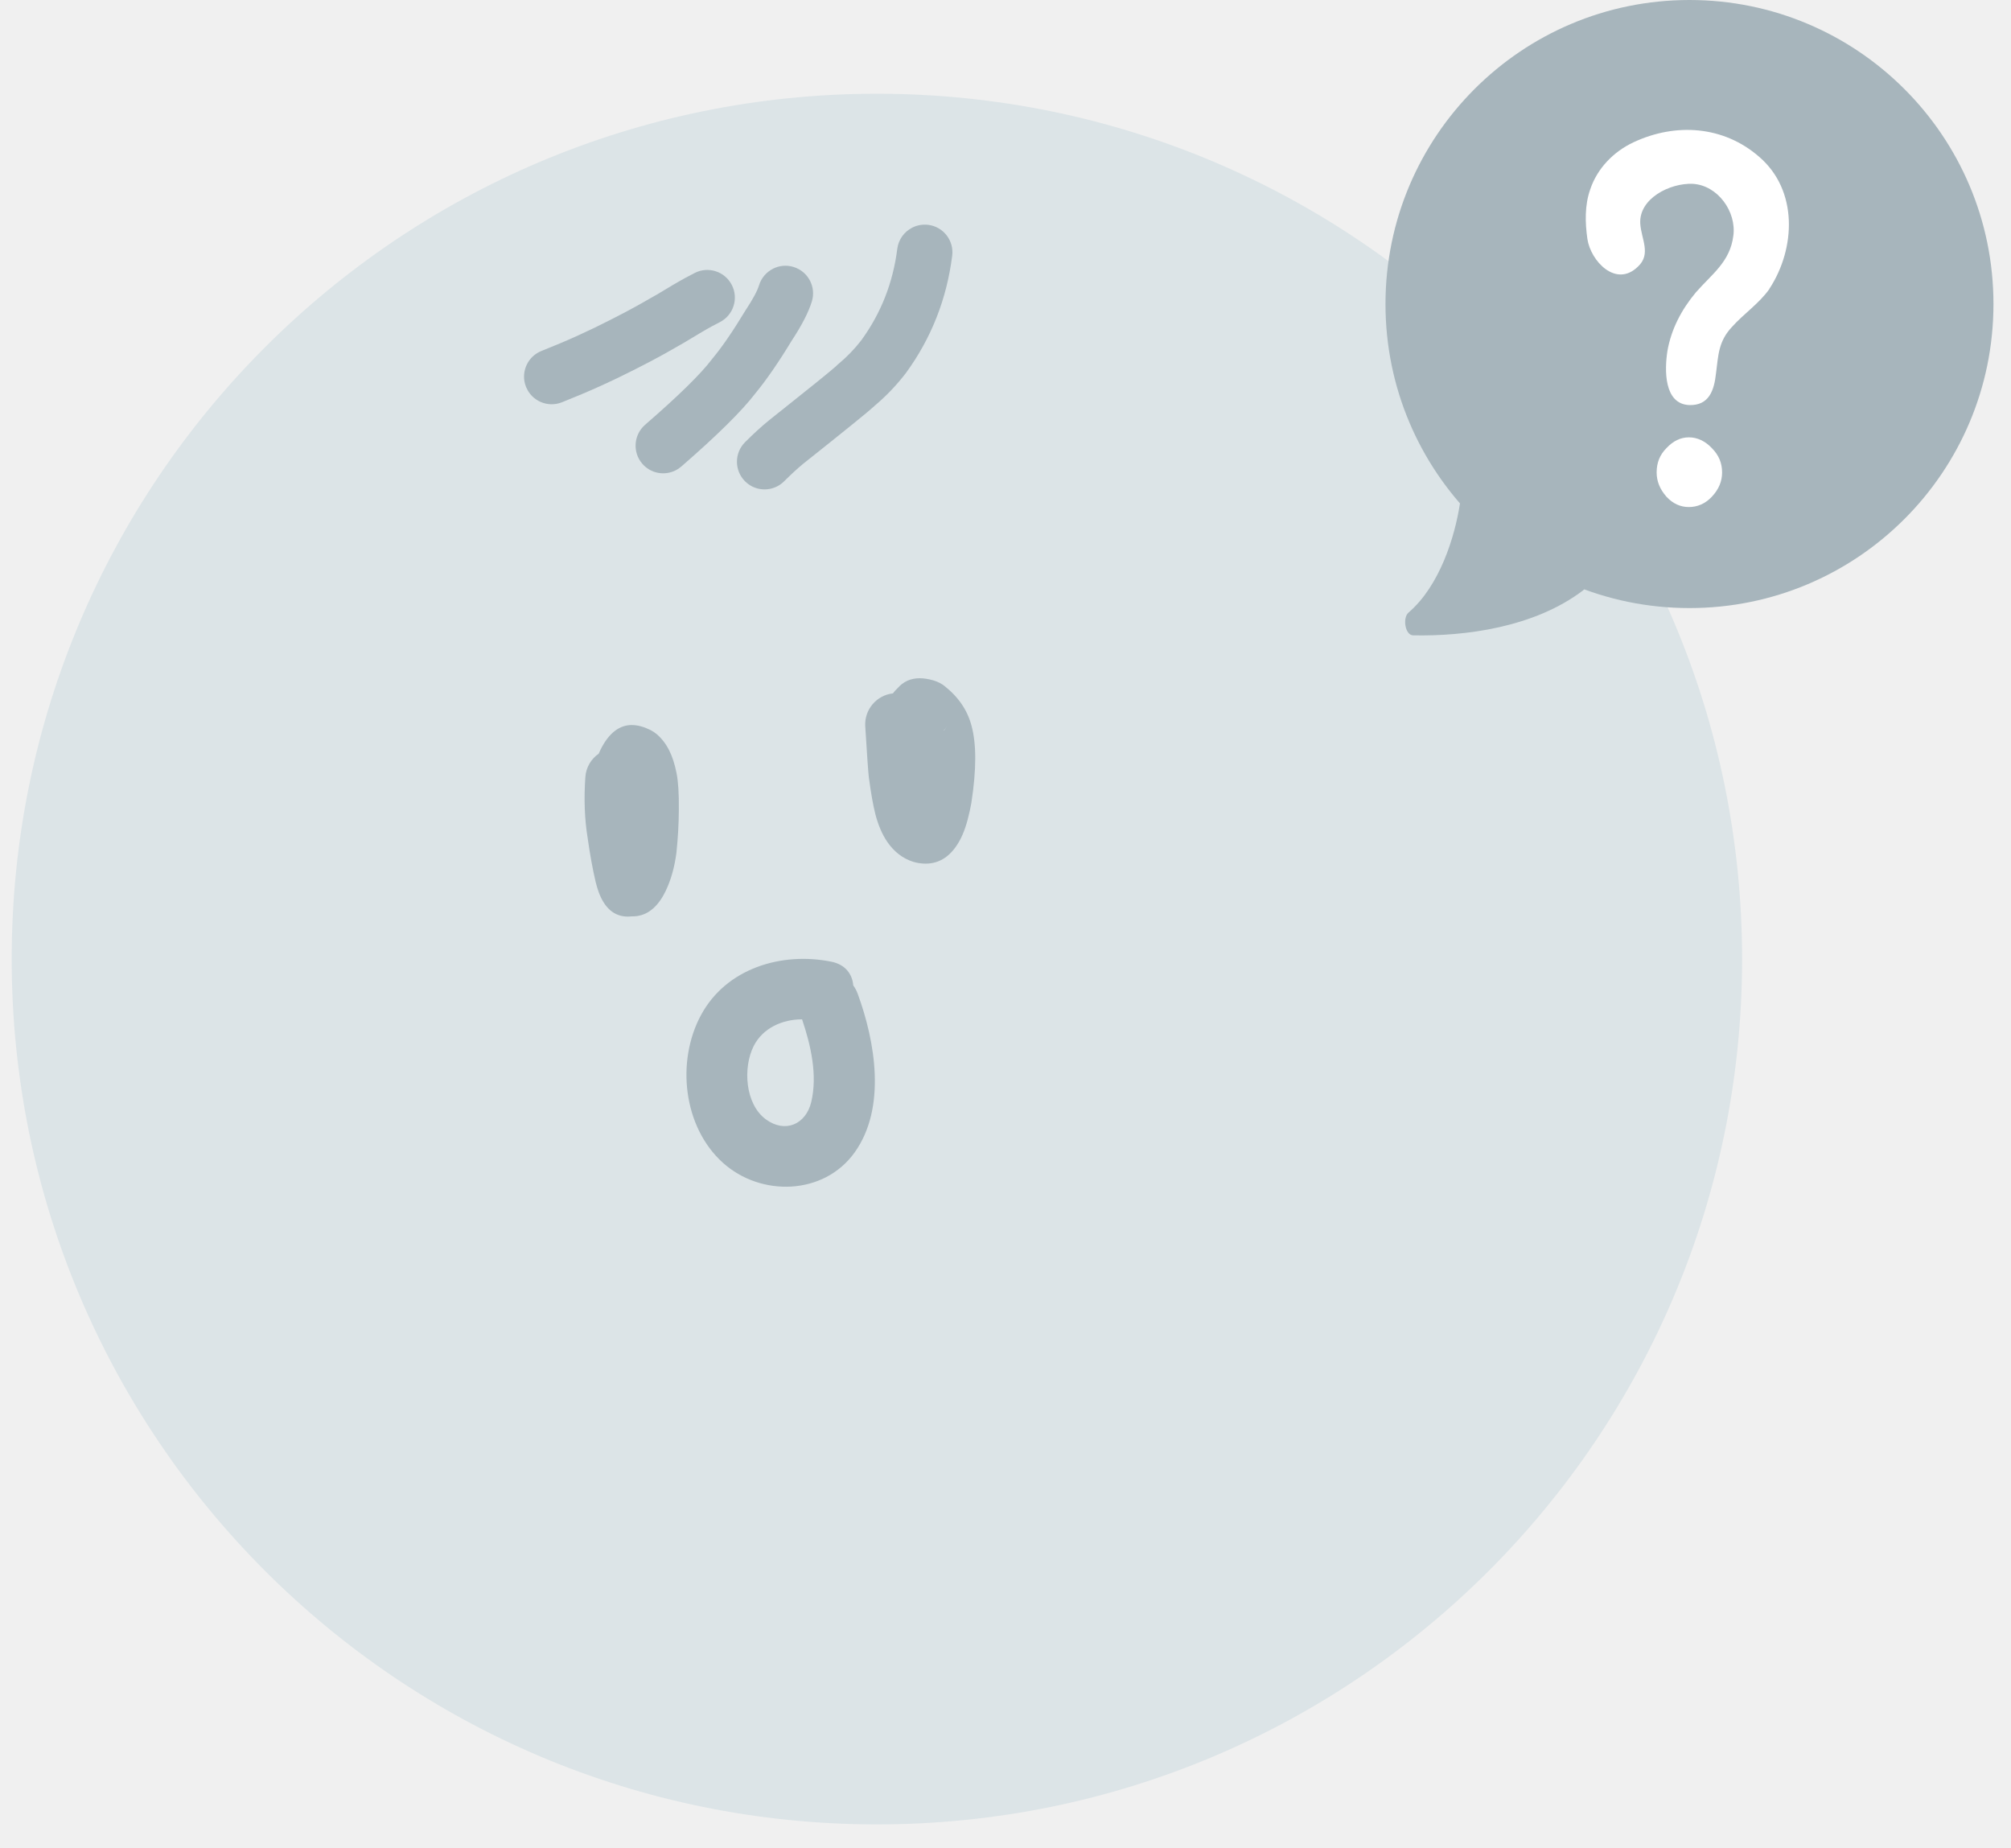
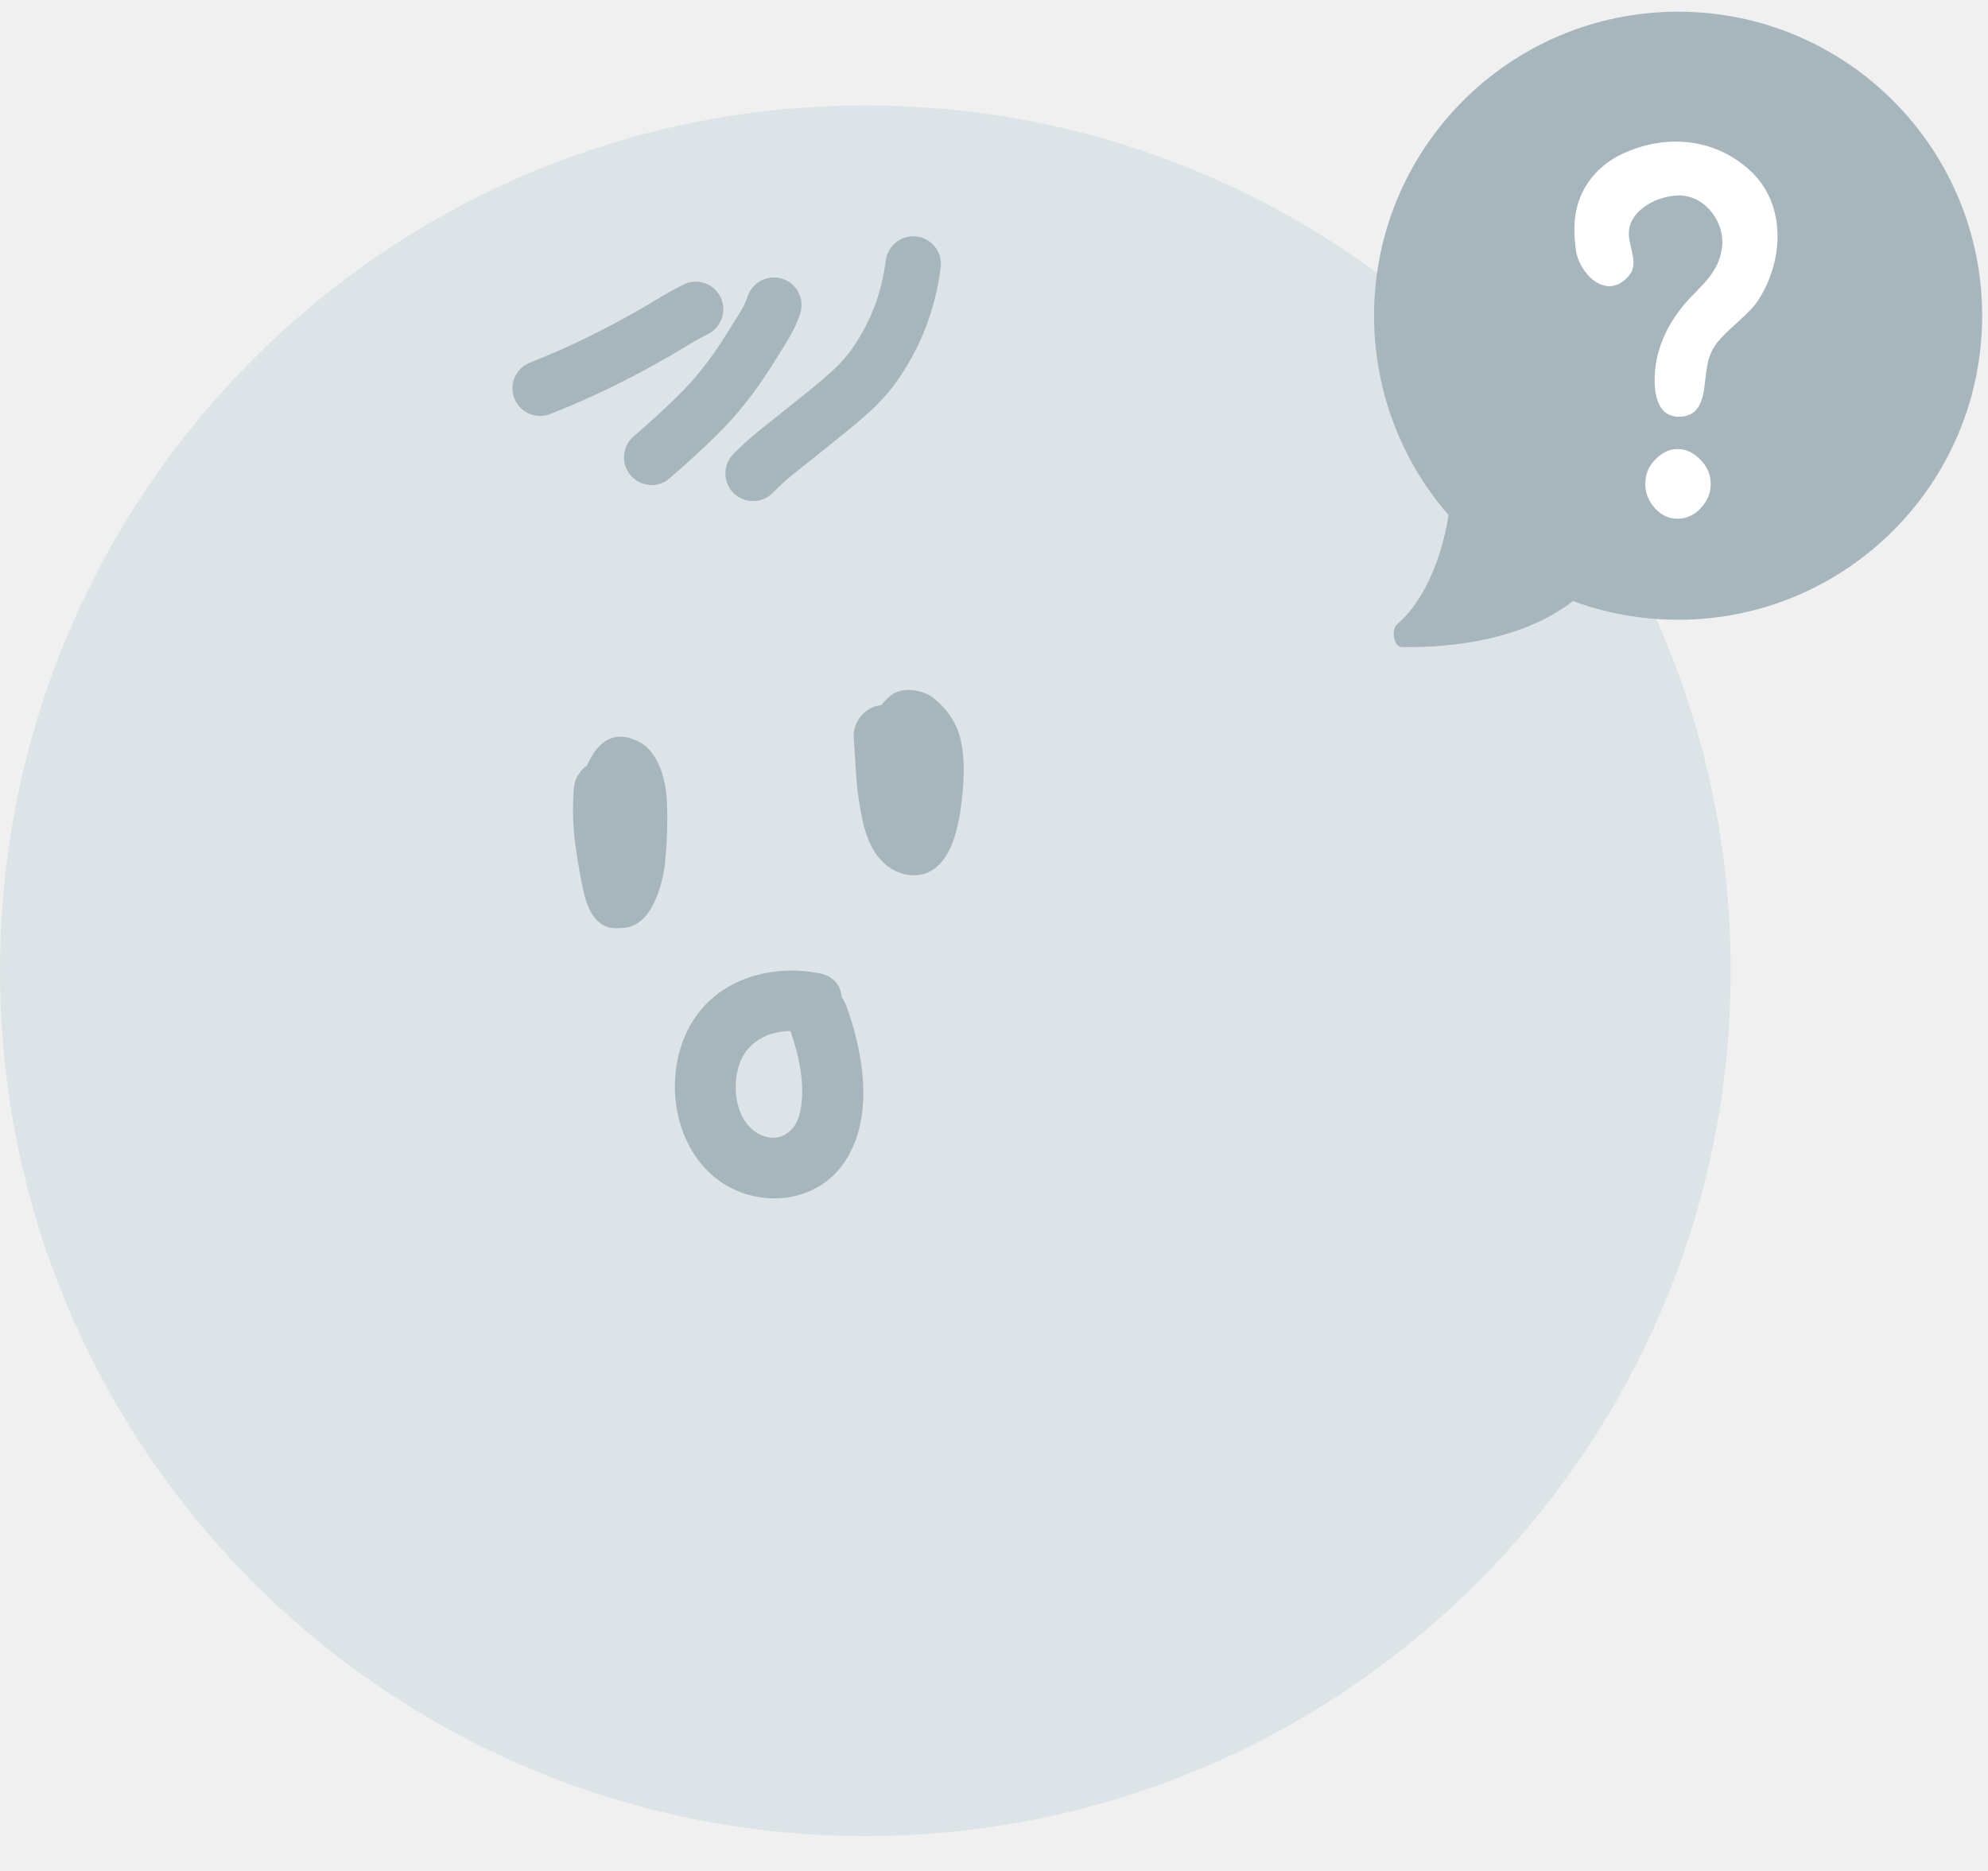
- <svg xmlns="http://www.w3.org/2000/svg" width="86" height="79" viewBox="0 0 86 79" fill="none">
-   <path d="M37.5 78.008C57.934 78.008 74.5 61.442 74.5 41.008C74.5 20.573 57.934 4.008 37.5 4.008C17.066 4.008 0.5 20.573 0.5 41.008C0.5 61.442 17.066 78.008 37.5 78.008Z" fill="#DCE4E7" />
-   <g clip-path="url(#clip0_900_16539)">
-     <path d="M39.017 9.731C39.219 9.629 39.454 9.585 39.697 9.614C40.343 9.695 40.802 10.287 40.721 10.934C40.486 12.788 39.827 14.46 38.742 15.949C38.736 15.957 38.729 15.964 38.724 15.972C38.339 16.472 37.902 16.93 37.412 17.342C37.403 17.351 37.395 17.36 37.385 17.369C37.162 17.578 36.152 18.397 34.353 19.826C34.108 20.027 33.835 20.279 33.532 20.58C33.44 20.671 33.339 20.744 33.229 20.799C32.787 21.023 32.231 20.95 31.861 20.579C31.4 20.117 31.4 19.369 31.861 18.908C32.223 18.546 32.559 18.239 32.868 17.987C32.873 17.985 32.877 17.981 32.882 17.976C34.578 16.629 35.533 15.858 35.747 15.663C35.779 15.628 35.815 15.595 35.852 15.565C36.217 15.262 36.543 14.925 36.828 14.557C37.675 13.396 38.189 12.09 38.372 10.64C38.423 10.235 38.675 9.904 39.013 9.733L39.017 9.731Z" fill="#A7B5BC" />
-     <path d="M33.056 11.49C33.319 11.357 33.632 11.321 33.937 11.415C34.561 11.608 34.911 12.268 34.718 12.892C34.577 13.352 34.29 13.908 33.861 14.56C33.299 15.488 32.778 16.242 32.301 16.822C31.725 17.574 30.669 18.616 29.135 19.949C29.059 20.015 28.979 20.068 28.893 20.111C28.421 20.35 27.83 20.248 27.469 19.83C27.042 19.337 27.096 18.591 27.587 18.163C29.018 16.922 29.969 15.99 30.44 15.367C30.449 15.353 30.461 15.339 30.473 15.326C30.885 14.829 31.347 14.155 31.858 13.308C31.866 13.295 31.875 13.281 31.884 13.267C32.192 12.8 32.385 12.444 32.46 12.198C32.558 11.879 32.78 11.631 33.057 11.491L33.056 11.49Z" fill="#A7B5BC" />
-     <path d="M29.713 11.669C30.291 11.377 30.998 11.605 31.295 12.183C31.594 12.764 31.366 13.475 30.785 13.774C30.532 13.903 30.353 14 30.25 14.061C30.246 14.063 30.241 14.065 30.237 14.067C30.163 14.108 30.089 14.152 30.014 14.197C29.608 14.443 29.343 14.6 29.22 14.672C29.072 14.76 28.801 14.913 28.409 15.133L28.406 15.135C28.044 15.336 27.636 15.551 27.18 15.781L27.176 15.784C26.811 15.968 26.577 16.083 26.472 16.132C26.364 16.186 26.105 16.308 25.692 16.498L25.686 16.501C25.155 16.741 24.602 16.974 24.025 17.203C23.419 17.442 22.733 17.144 22.493 16.537C22.267 15.965 22.52 15.322 23.058 15.05C23.091 15.033 23.124 15.018 23.158 15.005C23.698 14.791 24.216 14.573 24.71 14.349C25.095 14.171 25.324 14.065 25.397 14.028C25.399 14.027 25.402 14.025 25.404 14.025C25.404 14.025 25.411 14.021 25.414 14.019C25.423 14.015 25.432 14.01 25.441 14.006C25.521 13.967 25.745 13.856 26.114 13.671C26.54 13.457 26.919 13.255 27.252 13.071C27.635 12.857 27.891 12.711 28.021 12.634L28.025 12.632C28.025 12.632 28.037 12.626 28.044 12.623C28.148 12.563 28.398 12.414 28.797 12.172L28.798 12.171L28.808 12.166C28.891 12.117 28.974 12.068 29.056 12.023C29.195 11.941 29.409 11.826 29.697 11.678C29.7 11.677 29.703 11.675 29.706 11.674L29.713 11.669Z" fill="#A7B5BC" />
+ <svg xmlns="http://www.w3.org/2000/svg" width="85" height="80" viewBox="0 0 85 80" fill="none">
+   <path d="M37 78.508C57.434 78.508 74 61.942 74 41.508C74 21.073 57.434 4.508 37 4.508C16.566 4.508 0 21.073 0 41.508C0 61.942 16.566 78.508 37 78.508Z" fill="#DCE4E7" />
+   <g clip-path="url(#clip0_1795_42354)">
+     <path d="M38.517 10.231C38.719 10.129 38.954 10.084 39.197 10.113C39.843 10.194 40.302 10.787 40.221 11.433C39.986 13.287 39.327 14.959 38.242 16.448C38.236 16.456 38.229 16.464 38.224 16.472C37.839 16.972 37.402 17.43 36.912 17.842C36.903 17.85 36.895 17.86 36.885 17.869C36.662 18.077 35.652 18.897 33.853 20.326C33.608 20.527 33.335 20.778 33.032 21.079C32.94 21.17 32.839 21.244 32.729 21.299C32.287 21.522 31.731 21.449 31.361 21.079C30.9 20.617 30.9 19.869 31.361 19.408C31.723 19.046 32.059 18.739 32.368 18.486C32.373 18.484 32.377 18.48 32.382 18.476C34.078 17.129 35.033 16.357 35.247 16.162C35.279 16.127 35.315 16.095 35.352 16.065C35.717 15.762 36.043 15.425 36.328 15.057C37.175 13.896 37.689 12.589 37.872 11.14C37.923 10.734 38.175 10.404 38.513 10.233L38.517 10.231Z" fill="#A7B5BC" />
+     <path d="M32.556 11.991C32.819 11.858 33.132 11.822 33.437 11.916C34.061 12.109 34.411 12.769 34.218 13.393C34.077 13.853 33.79 14.409 33.361 15.061C32.799 15.989 32.278 16.743 31.801 17.323C31.225 18.075 30.169 19.117 28.635 20.45C28.559 20.516 28.479 20.569 28.393 20.613C27.921 20.851 27.33 20.749 26.969 20.331C26.542 19.838 26.596 19.092 27.087 18.664C28.518 17.423 29.469 16.491 29.94 15.868C29.949 15.854 29.961 15.841 29.973 15.827C30.385 15.33 30.847 14.656 31.358 13.809C31.366 13.796 31.375 13.782 31.384 13.768C31.692 13.301 31.884 12.945 31.96 12.699C32.058 12.379 32.28 12.132 32.557 11.992L32.556 11.991Z" fill="#A7B5BC" />
+     <path d="M29.213 12.17C29.792 11.878 30.498 12.106 30.795 12.684C31.094 13.265 30.866 13.976 30.286 14.275C30.033 14.405 29.853 14.501 29.751 14.562C29.747 14.564 29.742 14.566 29.738 14.568C29.664 14.609 29.589 14.652 29.514 14.698C29.108 14.944 28.844 15.101 28.721 15.173C28.572 15.261 28.302 15.414 27.909 15.634L27.906 15.636C27.545 15.837 27.137 16.052 26.681 16.282L26.676 16.285C26.312 16.469 26.077 16.584 25.972 16.633C25.865 16.687 25.606 16.809 25.192 16.999L25.186 17.002C24.656 17.242 24.103 17.475 23.526 17.703C22.919 17.943 22.233 17.645 21.993 17.038C21.767 16.465 22.02 15.823 22.559 15.551C22.591 15.534 22.625 15.52 22.659 15.506C23.199 15.292 23.716 15.074 24.211 14.85C24.595 14.672 24.825 14.566 24.897 14.529C24.9 14.528 24.903 14.526 24.904 14.526C24.904 14.526 24.912 14.522 24.915 14.52C24.924 14.516 24.933 14.511 24.941 14.507C25.022 14.468 25.245 14.357 25.615 14.172C26.04 13.958 26.42 13.757 26.753 13.572C27.136 13.358 27.391 13.212 27.521 13.136L27.526 13.133C27.526 13.133 27.538 13.127 27.545 13.124C27.648 13.064 27.899 12.915 28.297 12.673L28.299 12.672L28.309 12.667C28.392 12.618 28.474 12.569 28.557 12.524C28.695 12.443 28.909 12.327 29.198 12.18C29.201 12.178 29.204 12.177 29.207 12.175L29.213 12.17Z" fill="#A7B5BC" />
  </g>
-   <path d="M27.026 31C26.483 31 26.037 31.347 25.687 32.043C25.687 32.043 25.685 32.049 25.683 32.051C25.655 32.106 25.629 32.164 25.603 32.226C25.282 32.448 25.061 32.81 25.032 33.23C24.968 34.167 25 35.029 25.129 35.818C25.231 36.542 25.345 37.167 25.47 37.697L25.474 37.714C25.515 37.88 25.558 38.022 25.601 38.139C25.858 38.841 26.276 39.192 26.857 39.192C26.913 39.192 26.97 39.188 27.028 39.182C27.028 39.182 27.043 39.182 27.049 39.182C27.584 39.182 28.021 38.889 28.359 38.302C28.43 38.18 28.499 38.037 28.566 37.874C28.736 37.464 28.855 37.001 28.924 36.484C28.924 36.471 28.928 36.458 28.928 36.447C28.993 35.831 29.027 35.228 29.03 34.637C29.038 33.939 29.004 33.413 28.932 33.058C28.857 32.674 28.751 32.345 28.613 32.075C28.473 31.8 28.297 31.573 28.088 31.394C28.006 31.325 27.916 31.265 27.821 31.216C27.536 31.075 27.271 31.002 27.026 31.002V31Z" fill="#A7B5BC" />
-   <path d="M40.49 31.056C40.449 31.127 40.406 31.193 40.361 31.252C40.361 31.252 40.363 31.237 40.365 31.23C40.412 31.176 40.453 31.118 40.49 31.056ZM40.158 31.426C40.102 31.469 40.037 31.51 39.964 31.549C40.033 31.514 40.096 31.473 40.158 31.426ZM39.333 29C38.943 29 38.626 29.144 38.38 29.431C38.309 29.496 38.245 29.567 38.185 29.648C37.484 29.726 36.959 30.342 37.002 31.055C37.079 32.292 37.129 33.014 37.154 33.223C37.159 33.26 37.165 33.299 37.17 33.335C37.251 33.936 37.337 34.425 37.432 34.801L37.435 34.816C37.56 35.29 37.73 35.684 37.945 35.998C38.238 36.423 38.607 36.707 39.053 36.849C39.094 36.861 39.137 36.873 39.18 36.882C39.32 36.912 39.456 36.927 39.585 36.927C40.197 36.927 40.686 36.593 41.05 35.923C41.22 35.609 41.361 35.191 41.473 34.669C41.496 34.565 41.518 34.453 41.539 34.337C41.541 34.326 41.542 34.314 41.544 34.301C41.759 32.898 41.759 31.81 41.548 31.036C41.376 30.373 40.99 29.804 40.391 29.332C40.264 29.231 40.119 29.155 39.919 29.093L39.956 29.105C39.941 29.101 39.928 29.095 39.913 29.091C39.705 29.032 39.51 29 39.333 29Z" fill="#A7B5BC" />
-   <path d="M36.679 42.49C36.629 42.354 36.564 42.236 36.489 42.134C36.452 41.667 36.164 41.243 35.552 41.12C33.425 40.691 31.055 41.4 29.975 43.408C28.913 45.38 29.212 48.178 30.908 49.712C32.533 51.182 35.233 51.115 36.549 49.275C37.915 47.364 37.43 44.539 36.679 42.49ZM34.692 47.123C34.466 48.066 33.586 48.469 32.755 47.864C31.86 47.209 31.766 45.647 32.231 44.727C32.625 43.949 33.464 43.585 34.3 43.585C34.679 44.701 34.966 45.978 34.692 47.123Z" fill="#A7B5BC" />
-   <rect x="59.25" width="26" height="26" rx="13" fill="#A7B5BC" />
-   <path d="M60.234 26.194C61.574 25.042 62.217 22.953 62.435 21.524C62.471 21.294 62.739 21.174 62.927 21.311L67.693 24.777C67.85 24.891 67.859 25.121 67.705 25.239C65.61 26.838 62.622 27.211 60.43 27.166C60.087 27.158 59.974 26.418 60.234 26.194Z" fill="#A7B5BC" />
-   <path d="M67.885 10.22C67.785 9.52 67.766 8.78 68.005 8.1C68.305 7.2 69.005 6.48 69.865 6.08C71.665 5.24 73.706 5.38 75.225 6.7C76.906 8.14 76.785 10.62 75.686 12.32C75.686 12.32 75.665 12.34 75.665 12.36C75.225 12.98 74.566 13.42 74.066 13.98C73.486 14.6 73.486 15.18 73.385 15.96C73.305 16.7 73.085 17.34 72.246 17.32C71.145 17.28 71.186 15.8 71.305 15.02C71.466 14.08 71.906 13.24 72.525 12.5C73.206 11.72 73.986 11.2 74.126 10.08C74.266 9.06 73.466 7.92 72.385 7.86C71.425 7.82 70.085 8.48 70.145 9.56C70.186 10.22 70.626 10.86 70.046 11.4C69.106 12.32 68.025 11.16 67.885 10.22ZM73.645 20.2C73.645 20.58 73.505 20.92 73.206 21.24C72.925 21.54 72.585 21.68 72.225 21.68C71.865 21.68 71.546 21.54 71.266 21.24C70.986 20.92 70.846 20.58 70.846 20.2C70.846 19.78 70.986 19.44 71.266 19.16C71.546 18.86 71.865 18.7 72.225 18.7C72.585 18.7 72.925 18.86 73.206 19.16C73.505 19.46 73.645 19.8 73.645 20.2Z" fill="white" />
+   <g clip-path="url(#clip1_1795_42354)">
+     <path d="M26.526 31.5C25.983 31.5 25.537 31.847 25.187 32.543C25.187 32.543 25.185 32.549 25.183 32.551C25.155 32.606 25.129 32.664 25.103 32.726C24.782 32.948 24.561 33.31 24.532 33.73C24.468 34.667 24.5 35.529 24.629 36.318C24.731 37.042 24.845 37.667 24.97 38.197L24.974 38.214C25.015 38.38 25.058 38.522 25.101 38.639C25.358 39.341 25.776 39.692 26.357 39.692C26.413 39.692 26.47 39.688 26.528 39.682C26.528 39.682 26.543 39.682 26.549 39.682C27.084 39.682 27.521 39.389 27.859 38.802C27.93 38.68 27.999 38.537 28.066 38.374C28.236 37.964 28.355 37.501 28.424 36.984C28.424 36.971 28.428 36.958 28.428 36.947C28.493 36.331 28.527 35.728 28.53 35.137C28.538 34.439 28.504 33.913 28.432 33.558C28.357 33.174 28.251 32.845 28.113 32.575C27.973 32.3 27.797 32.073 27.588 31.894C27.506 31.825 27.416 31.765 27.321 31.716C27.036 31.575 26.771 31.502 26.526 31.502V31.5Z" fill="#A7B5BC" />
+     <path d="M39.99 31.556C39.949 31.627 39.906 31.693 39.861 31.752C39.861 31.752 39.863 31.737 39.865 31.73C39.912 31.676 39.953 31.618 39.99 31.556ZM39.658 31.926C39.602 31.969 39.537 32.01 39.464 32.049C39.533 32.014 39.596 31.973 39.658 31.926ZM38.833 29.5C38.443 29.5 38.126 29.644 37.88 29.931C37.809 29.996 37.745 30.067 37.685 30.148C36.984 30.226 36.459 30.842 36.502 31.555C36.579 32.792 36.629 33.514 36.654 33.723C36.659 33.76 36.665 33.799 36.67 33.835C36.751 34.436 36.837 34.925 36.932 35.301L36.935 35.316C37.06 35.79 37.23 36.184 37.445 36.498C37.738 36.923 38.107 37.207 38.553 37.349C38.594 37.361 38.637 37.373 38.68 37.382C38.82 37.412 38.956 37.427 39.085 37.427C39.697 37.427 40.186 37.093 40.55 36.423C40.72 36.109 40.861 35.691 40.973 35.169C40.996 35.065 41.018 34.953 41.039 34.837C41.041 34.826 41.042 34.814 41.044 34.801C41.259 33.398 41.259 32.31 41.048 31.536C40.876 30.873 40.49 30.304 39.891 29.832C39.764 29.731 39.619 29.655 39.419 29.593L39.456 29.605C39.441 29.601 39.428 29.595 39.413 29.591C39.205 29.532 39.01 29.5 38.833 29.5Z" fill="#A7B5BC" />
+     <path d="M36.179 42.99C36.129 42.854 36.064 42.736 35.989 42.634C35.952 42.167 35.664 41.743 35.052 41.62C32.925 41.191 30.555 41.9 29.475 43.908C28.413 45.88 28.712 48.678 30.408 50.212C32.033 51.682 34.733 51.615 36.049 49.775C37.415 47.864 36.93 45.039 36.179 42.99ZM34.192 47.623C33.966 48.566 33.086 48.969 32.255 48.364C31.36 47.709 31.266 46.147 31.731 45.227C32.125 44.449 32.964 44.085 33.8 44.085C34.179 45.201 34.466 46.478 34.192 47.623Z" fill="#A7B5BC" />
+   </g>
+   <rect x="58.75" y="0.5" width="26" height="26" rx="13" fill="#A7B5BC" />
+   <path d="M59.734 26.694C61.074 25.542 61.717 23.453 61.935 22.024C61.971 21.794 62.239 21.674 62.427 21.811L67.193 25.277C67.35 25.391 67.359 25.621 67.205 25.739C65.11 27.338 62.122 27.711 59.93 27.666C59.587 27.658 59.474 26.918 59.734 26.694Z" fill="#A7B5BC" />
+   <path d="M67.385 10.72C67.285 10.02 67.266 9.28 67.505 8.6C67.805 7.7 68.505 6.98 69.365 6.58C71.165 5.74 73.206 5.88 74.725 7.2C76.406 8.64 76.285 11.12 75.186 12.82C75.186 12.82 75.165 12.84 75.165 12.86C74.725 13.48 74.066 13.92 73.566 14.48C72.986 15.1 72.986 15.68 72.885 16.46C72.805 17.2 72.585 17.84 71.746 17.82C70.645 17.78 70.686 16.3 70.805 15.52C70.966 14.58 71.406 13.74 72.025 13C72.706 12.22 73.486 11.7 73.626 10.58C73.766 9.56 72.966 8.42 71.885 8.36C70.925 8.32 69.585 8.98 69.645 10.06C69.686 10.72 70.126 11.36 69.546 11.9C68.606 12.82 67.525 11.66 67.385 10.72ZM73.145 20.7C73.145 21.08 73.005 21.42 72.706 21.74C72.425 22.04 72.085 22.18 71.725 22.18C71.365 22.18 71.046 22.04 70.766 21.74C70.486 21.42 70.346 21.08 70.346 20.7C70.346 20.28 70.486 19.94 70.766 19.66C71.046 19.36 71.365 19.2 71.725 19.2C72.085 19.2 72.425 19.36 72.706 19.66C73.005 19.96 73.145 20.3 73.145 20.7Z" fill="white" />
  <defs>
-     <clipPath id="clip0_900_16539">
-       <rect width="19" height="9.734" fill="white" transform="matrix(-0.89263 0.450789 0.450789 0.89263 38.96 7)" />
+     <clipPath id="clip0_1795_42354">
+       <rect width="19" height="9.734" fill="white" transform="matrix(-0.89263 0.450789 0.450789 0.89263 38.46 7.5)" />
+     </clipPath>
+     <clipPath id="clip1_1795_42354">
+       <rect width="20" height="34.266" fill="white" transform="translate(23.5 29.5)" />
    </clipPath>
  </defs>
</svg>
